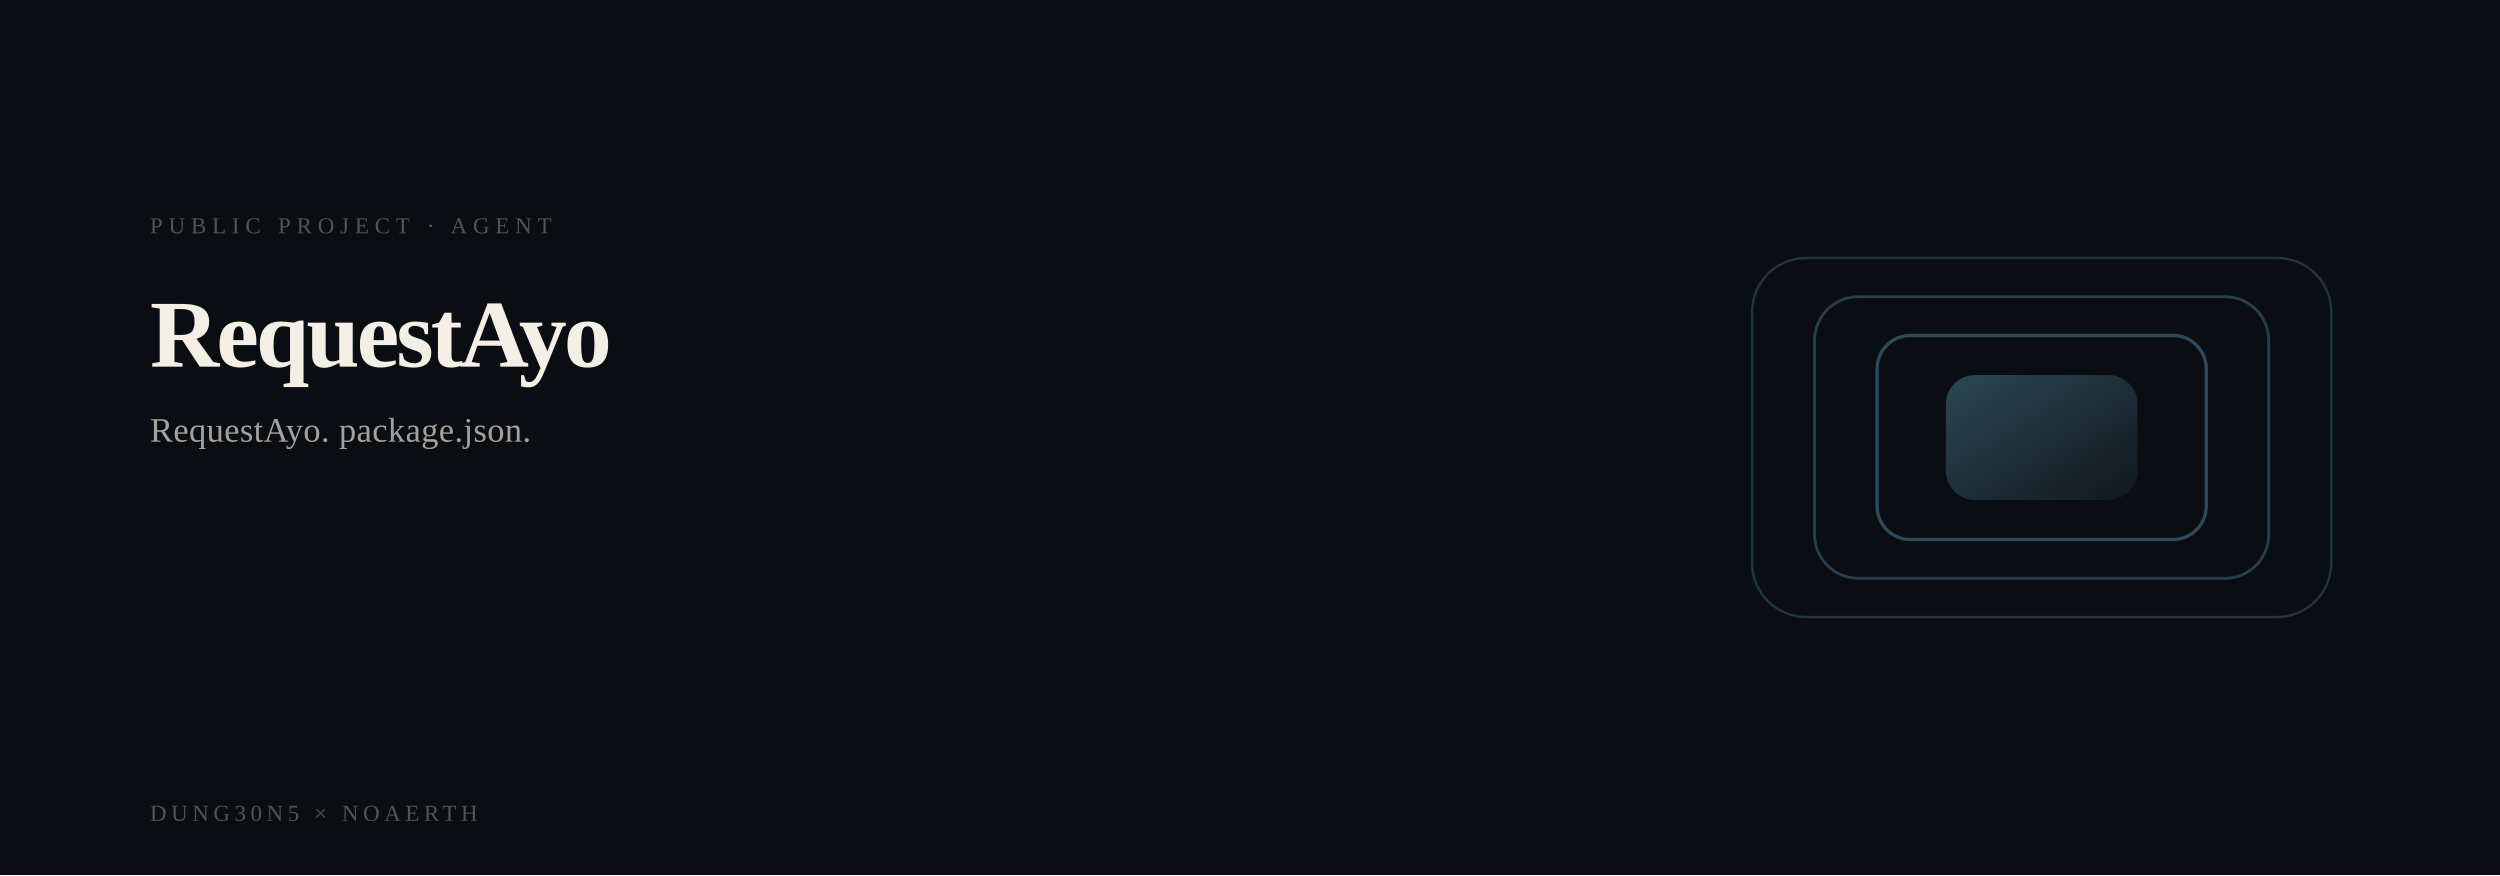
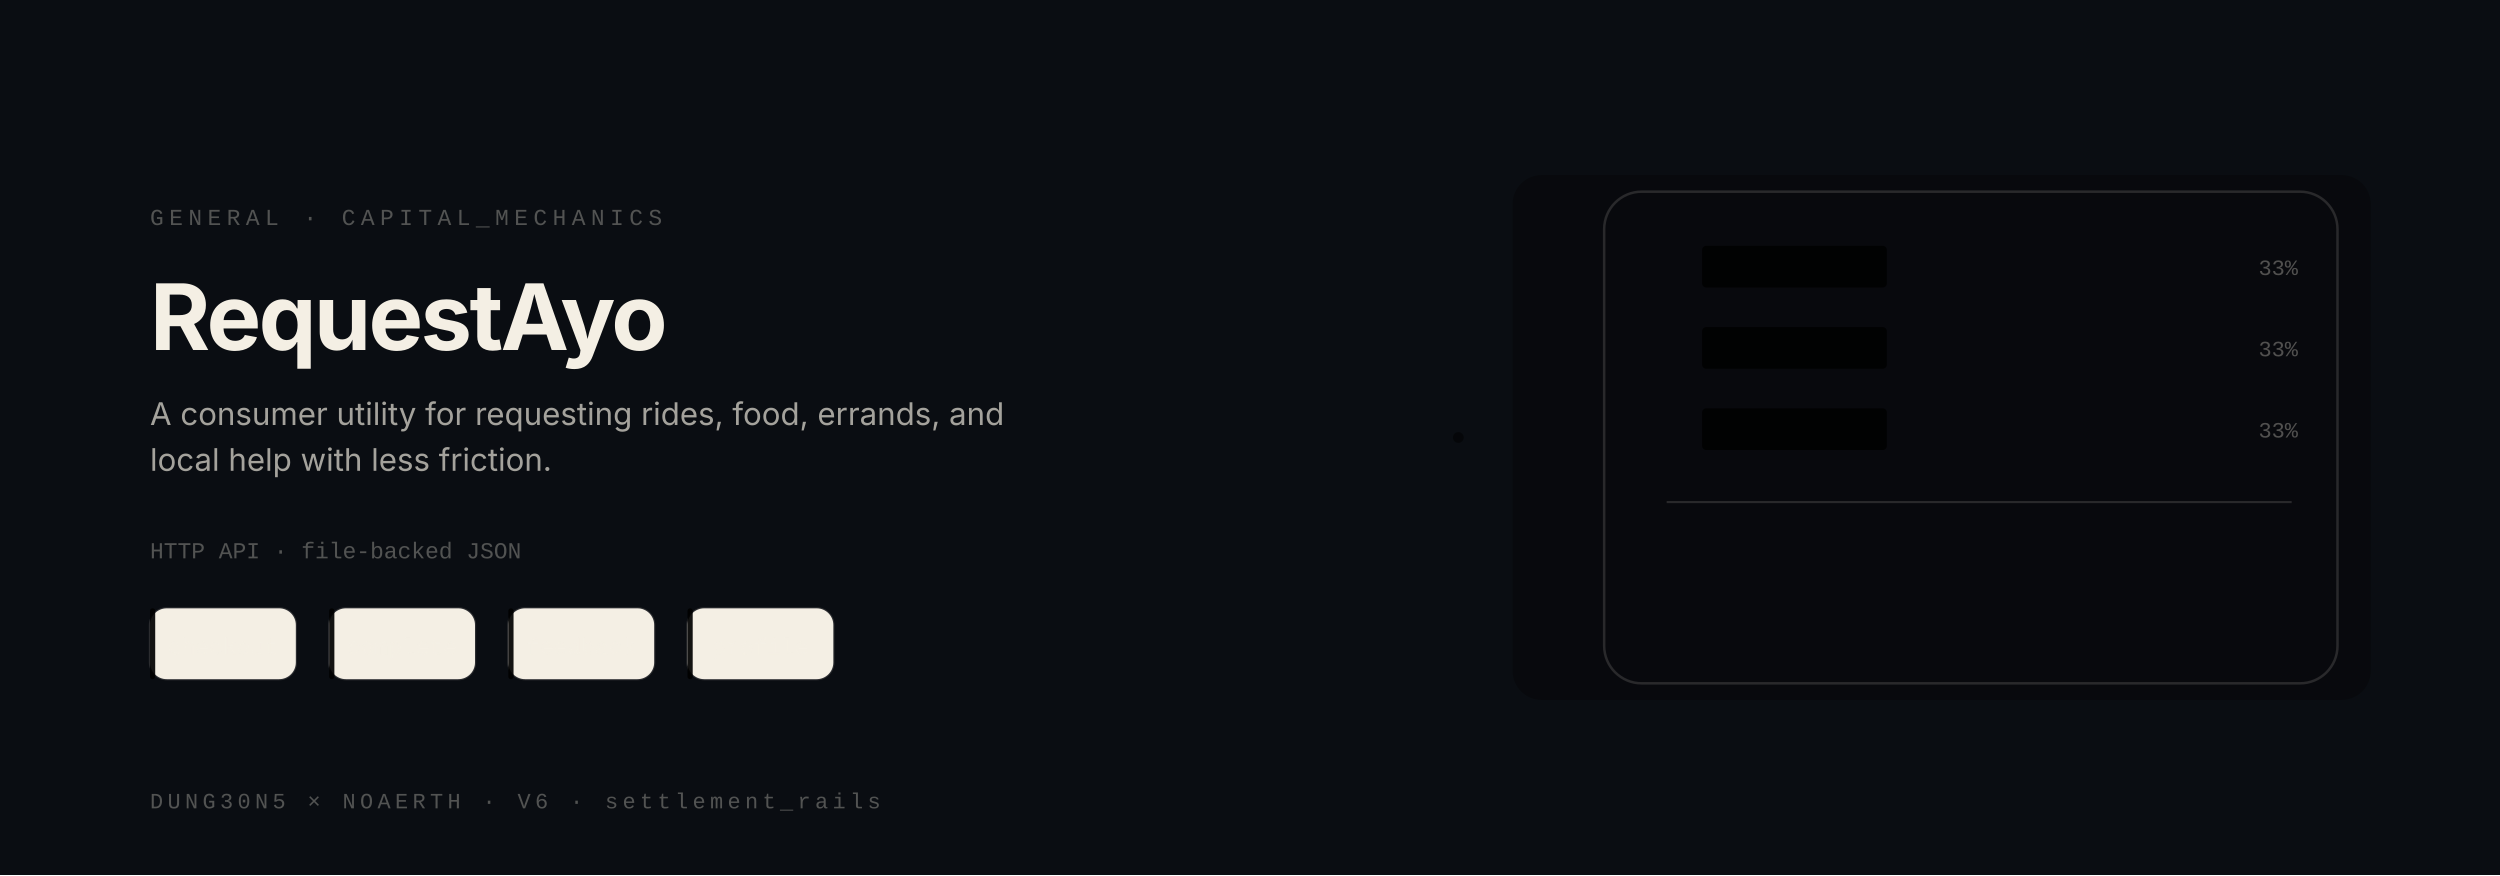
- <svg xmlns="http://www.w3.org/2000/svg" viewBox="0 0 1200 420" width="1200" height="420" role="img" aria-label="RequestAyo: a state ring with tool nodes attached. Motion depicts an objective becomes context, tools read and write state, the loop closes.">
-   <defs>
-     <linearGradient id="hero-RequestAyo-dark-a" x1="0" y1="0" x2="1" y2="1">
-       <stop offset="0" stop-color="#6fb7d6" stop-opacity="0.85" />
-       <stop offset="1" stop-color="#6fb7d6" stop-opacity="0.15" />
-     </linearGradient>
-   </defs>
+ <svg xmlns="http://www.w3.org/2000/svg" viewBox="0 0 1200 420" width="1200" height="420" role="img" aria-label="RequestAyo: an objective becomes context, tools read and write state, the loop closes">
  <rect width="1200" height="420" fill="#0a0d12" />
-   <rect x="901" y="161.02" width="158" height="97.96" rx="16" fill="none" stroke="#6fb7d6" stroke-width="1.60" opacity="0.36" />
-   <rect x="871" y="142.42" width="218" height="135.16" rx="21" fill="none" stroke="#6fb7d6" stroke-width="1.38" opacity="0.29" />
-   <rect x="841" y="123.82" width="278" height="172.36" rx="26" fill="none" stroke="#6fb7d6" stroke-width="1.16" opacity="0.23" />
-   <rect x="934" y="180" width="92" height="60" rx="14" fill="url(#hero-RequestAyo-dark-a)" opacity="0.40" />
-   <text x="72" y="112" fill="#f4efe44f" font-size="11" letter-spacing="2.8">PUBLIC PROJECT · AGENT</text>
-   <text x="72" y="176" fill="#f4efe4" font-size="46" font-weight="660" letter-spacing="-1.4">RequestAyo</text>
-   <text x="72" y="212" fill="#f4efe4a8" font-size="16.5" letter-spacing="0.2">RequestAyo. package.json.</text>
-   <rect x="72" y="266" width="106" height="40" rx="9" fill="#f4efe4" fill-opacity="0.05" stroke="#f4efe424" stroke-width="1.1" opacity="0">
-     <animate attributeName="opacity" from="0" to="1" dur="0.5s" begin="0.50s" fill="freeze" />
-   </rect>
-   <rect x="72" y="266" width="2.5" height="40" rx="1.2" fill="#6fb7d6" opacity="0">
-     <animate attributeName="opacity" from="0" to="0.9" dur="0.5s" begin="0.50s" fill="freeze" />
-   </rect>
-   <text x="125" y="291" fill="#f4efe4" font-size="11.5" text-anchor="middle" font-family="ui-monospace,SFMono-Regular,Menlo,monospace" opacity="0">objective<animate attributeName="opacity" from="0" to="1" dur="0.5s" begin="0.65s" fill="freeze" />
-   </text>
-   <rect x="194" y="266" width="106" height="40" rx="9" fill="#f4efe4" fill-opacity="0.05" stroke="#f4efe424" stroke-width="1.1" opacity="0">
-     <animate attributeName="opacity" from="0" to="1" dur="0.5s" begin="1.00s" fill="freeze" />
-   </rect>
-   <rect x="194" y="266" width="2.5" height="40" rx="1.2" fill="#6fb7d6" opacity="0">
-     <animate attributeName="opacity" from="0" to="0.9" dur="0.5s" begin="1.00s" fill="freeze" />
-   </rect>
-   <text x="247" y="291" fill="#f4efe4" font-size="11.5" text-anchor="middle" font-family="ui-monospace,SFMono-Regular,Menlo,monospace" opacity="0">load context<animate attributeName="opacity" from="0" to="1" dur="0.5s" begin="1.15s" fill="freeze" />
-   </text>
-   <rect x="316" y="266" width="106" height="40" rx="9" fill="#f4efe4" fill-opacity="0.05" stroke="#f4efe424" stroke-width="1.1" opacity="0">
-     <animate attributeName="opacity" from="0" to="1" dur="0.5s" begin="1.50s" fill="freeze" />
-   </rect>
-   <rect x="316" y="266" width="2.5" height="40" rx="1.2" fill="#6fb7d6" opacity="0">
-     <animate attributeName="opacity" from="0" to="0.9" dur="0.5s" begin="1.50s" fill="freeze" />
-   </rect>
-   <text x="369" y="291" fill="#f4efe4" font-size="11.5" text-anchor="middle" font-family="ui-monospace,SFMono-Regular,Menlo,monospace" opacity="0">call tools<animate attributeName="opacity" from="0" to="1" dur="0.5s" begin="1.65s" fill="freeze" />
-   </text>
-   <rect x="438" y="266" width="106" height="40" rx="9" fill="#f4efe4" fill-opacity="0.05" stroke="#f4efe424" stroke-width="1.1" opacity="0">
-     <animate attributeName="opacity" from="0" to="1" dur="0.5s" begin="2.00s" fill="freeze" />
-   </rect>
-   <rect x="438" y="266" width="2.5" height="40" rx="1.2" fill="#e7c27a" opacity="0">
-     <animate attributeName="opacity" from="0" to="0.9" dur="0.5s" begin="2.00s" fill="freeze" />
-   </rect>
-   <text x="491" y="291" fill="#f4efe4" font-size="11.5" text-anchor="middle" font-family="ui-monospace,SFMono-Regular,Menlo,monospace" opacity="0">verify<animate attributeName="opacity" from="0" to="1" dur="0.5s" begin="2.15s" fill="freeze" />
-   </text>
-   <text x="72" y="394" fill="#f4efe44f" font-size="11" letter-spacing="2.2">DUNG30N5 × NOAERTH</text>
+   <text x="72" y="108" font-family="ui-monospace, SFMono-Regular, Menlo, Monaco, Consolas, 'Liberation Mono', monospace" font-size="11" letter-spacing="2.6" fill="#f4efe44f">GENERAL · CAPITAL_MECHANICS</text>
+   <text x="72" y="168" font-family="-apple-system, BlinkMacSystemFont, 'Segoe UI', Inter, Helvetica, Arial, sans-serif" font-size="44" font-weight="660" letter-spacing="-1.2" fill="#f4efe4">RequestAyo</text>
+   <text x="72" y="204" font-family="-apple-system, BlinkMacSystemFont, 'Segoe UI', Inter, Helvetica, Arial, sans-serif" font-size="15" fill="#f4efe4a8">A consumer utility for requesting rides, food, errands, and</text>
+   <text x="72" y="226" font-family="-apple-system, BlinkMacSystemFont, 'Segoe UI', Inter, Helvetica, Arial, sans-serif" font-size="15" fill="#f4efe4a8">local help with less friction.</text>
+   <text x="72" y="268" font-family="ui-monospace, SFMono-Regular, Menlo, Monaco, Consolas, 'Liberation Mono', monospace" font-size="11" fill="#f4efe44f">HTTP API · file-backed JSON</text>
+   <rect x="72.0" y="292.0" width="70.0" height="34.0" rx="8" fill="#f4efe4" stroke="#f4efe424" stroke-width="1.1" />
+   <rect x="72.0" y="292.0" width="2.5" height="34.0" rx="1.2" fill="amber" opacity="0.92" />
+   <text x="107.0" y="314" font-family="ui-monospace, SFMono-Regular, Menlo, Monaco, Consolas, 'Liberation Mono', monospace" font-size="11" fill="#f4efe4" fill-opacity="0.82" text-anchor="middle">checkout</text>
+   <rect x="158.0" y="292.0" width="70.0" height="34.0" rx="8" fill="#f4efe4" stroke="#f4efe424" stroke-width="1.1" />
+   <rect x="158.0" y="292.0" width="2.5" height="34.0" rx="1.2" fill="amber" opacity="0.92" />
+   <text x="193.0" y="314" font-family="ui-monospace, SFMono-Regular, Menlo, Monaco, Consolas, 'Liberation Mono', monospace" font-size="11" fill="#f4efe4" fill-opacity="0.82" text-anchor="middle">complete</text>
+   <rect x="244.0" y="292.0" width="70.0" height="34.0" rx="8" fill="#f4efe4" stroke="#f4efe424" stroke-width="1.1" />
+   <rect x="244.0" y="292.0" width="2.5" height="34.0" rx="1.2" fill="amber" opacity="0.92" />
+   <text x="279.0" y="314" font-family="ui-monospace, SFMono-Regular, Menlo, Monaco, Consolas, 'Liberation Mono', monospace" font-size="11" fill="#f4efe4" fill-opacity="0.82" text-anchor="middle">feedback</text>
+   <rect x="330.0" y="292.0" width="70.0" height="34.0" rx="8" fill="#f4efe4" stroke="#f4efe424" stroke-width="1.1" />
+   <rect x="330.0" y="292.0" width="2.5" height="34.0" rx="1.2" fill="mint" opacity="0.92" />
+   <text x="365.0" y="314" font-family="ui-monospace, SFMono-Regular, Menlo, Monaco, Consolas, 'Liberation Mono', monospace" font-size="11" fill="#f4efe4" fill-opacity="0.82" text-anchor="middle">profile</text>
+   <rect x="726.0" y="84.0" width="412.0" height="252.0" rx="14" fill="amber" fill-opacity="0.05" />
+   <line x1="740.0" y1="85.0" x2="1124.0" y2="85.0" stroke="amber" stroke-width="1.6" opacity="0.4" />
+   <rect x="738.0" y="316.0" width="382.0" height="20" rx="5" fill="none" stroke="amber" stroke-width="1.1" opacity="0.30" />
+   <rect x="754.0" y="286.0" width="362.0" height="20" rx="5" fill="none" stroke="amber" stroke-width="1.1" opacity="0.24" />
+   <rect x="770.0" y="256.0" width="342.0" height="20" rx="5" fill="none" stroke="amber" stroke-width="1.1" opacity="0.18" />
+   <rect x="786.0" y="226.0" width="322.0" height="20" rx="5" fill="none" stroke="amber" stroke-width="1.1" opacity="0.12" />
+   <rect x="726.0" y="84.0" width="412.0" height="252.0" rx="14" fill="#000" fill-opacity="0.22" />
+   <path d="M1095.0 302.0 l9 -9 l9 9 l-9 9 z" fill="none" stroke="mint" stroke-width="1.4" opacity="0.6" />
+   <rect x="770" y="92" width="352" height="236" rx="18" fill="none" stroke="#f4efe424" stroke-width="1.2" />
+   <rect x="817.0" y="118.0" width="88.7" height="20.0" rx="2" fill="mint" opacity="0.82" />
+   <text x="1103" y="132" font-family="ui-monospace, SFMono-Regular, Menlo, Monaco, Consolas, 'Liberation Mono', monospace" font-size="10.5" fill="#f4efe44f" text-anchor="end">33%</text>
+   <rect x="817.0" y="157.0" width="88.7" height="20.0" rx="2" fill="amber" opacity="0.82" />
+   <text x="1103" y="171" font-family="ui-monospace, SFMono-Regular, Menlo, Monaco, Consolas, 'Liberation Mono', monospace" font-size="10.5" fill="#f4efe44f" text-anchor="end">33%</text>
+   <rect x="817.0" y="196.0" width="88.7" height="20.0" rx="2" fill="amber" opacity="0.82" />
+   <text x="1103" y="210" font-family="ui-monospace, SFMono-Regular, Menlo, Monaco, Consolas, 'Liberation Mono', monospace" font-size="10.5" fill="#f4efe44f" text-anchor="end">33%</text>
+   <line x1="800" y1="241" x2="1100" y2="241" stroke="#f4efe424" stroke-width="1" />
+   <circle cx="700.0" cy="210.0" r="2.6" fill="amber" opacity="0.5" />
+   <text x="72" y="388" font-family="ui-monospace, SFMono-Regular, Menlo, Monaco, Consolas, 'Liberation Mono', monospace" font-size="10.5" letter-spacing="2.1" fill="#f4efe44f">DUNG30N5 × NOAERTH · V6 · settlement_rails</text>
</svg>
